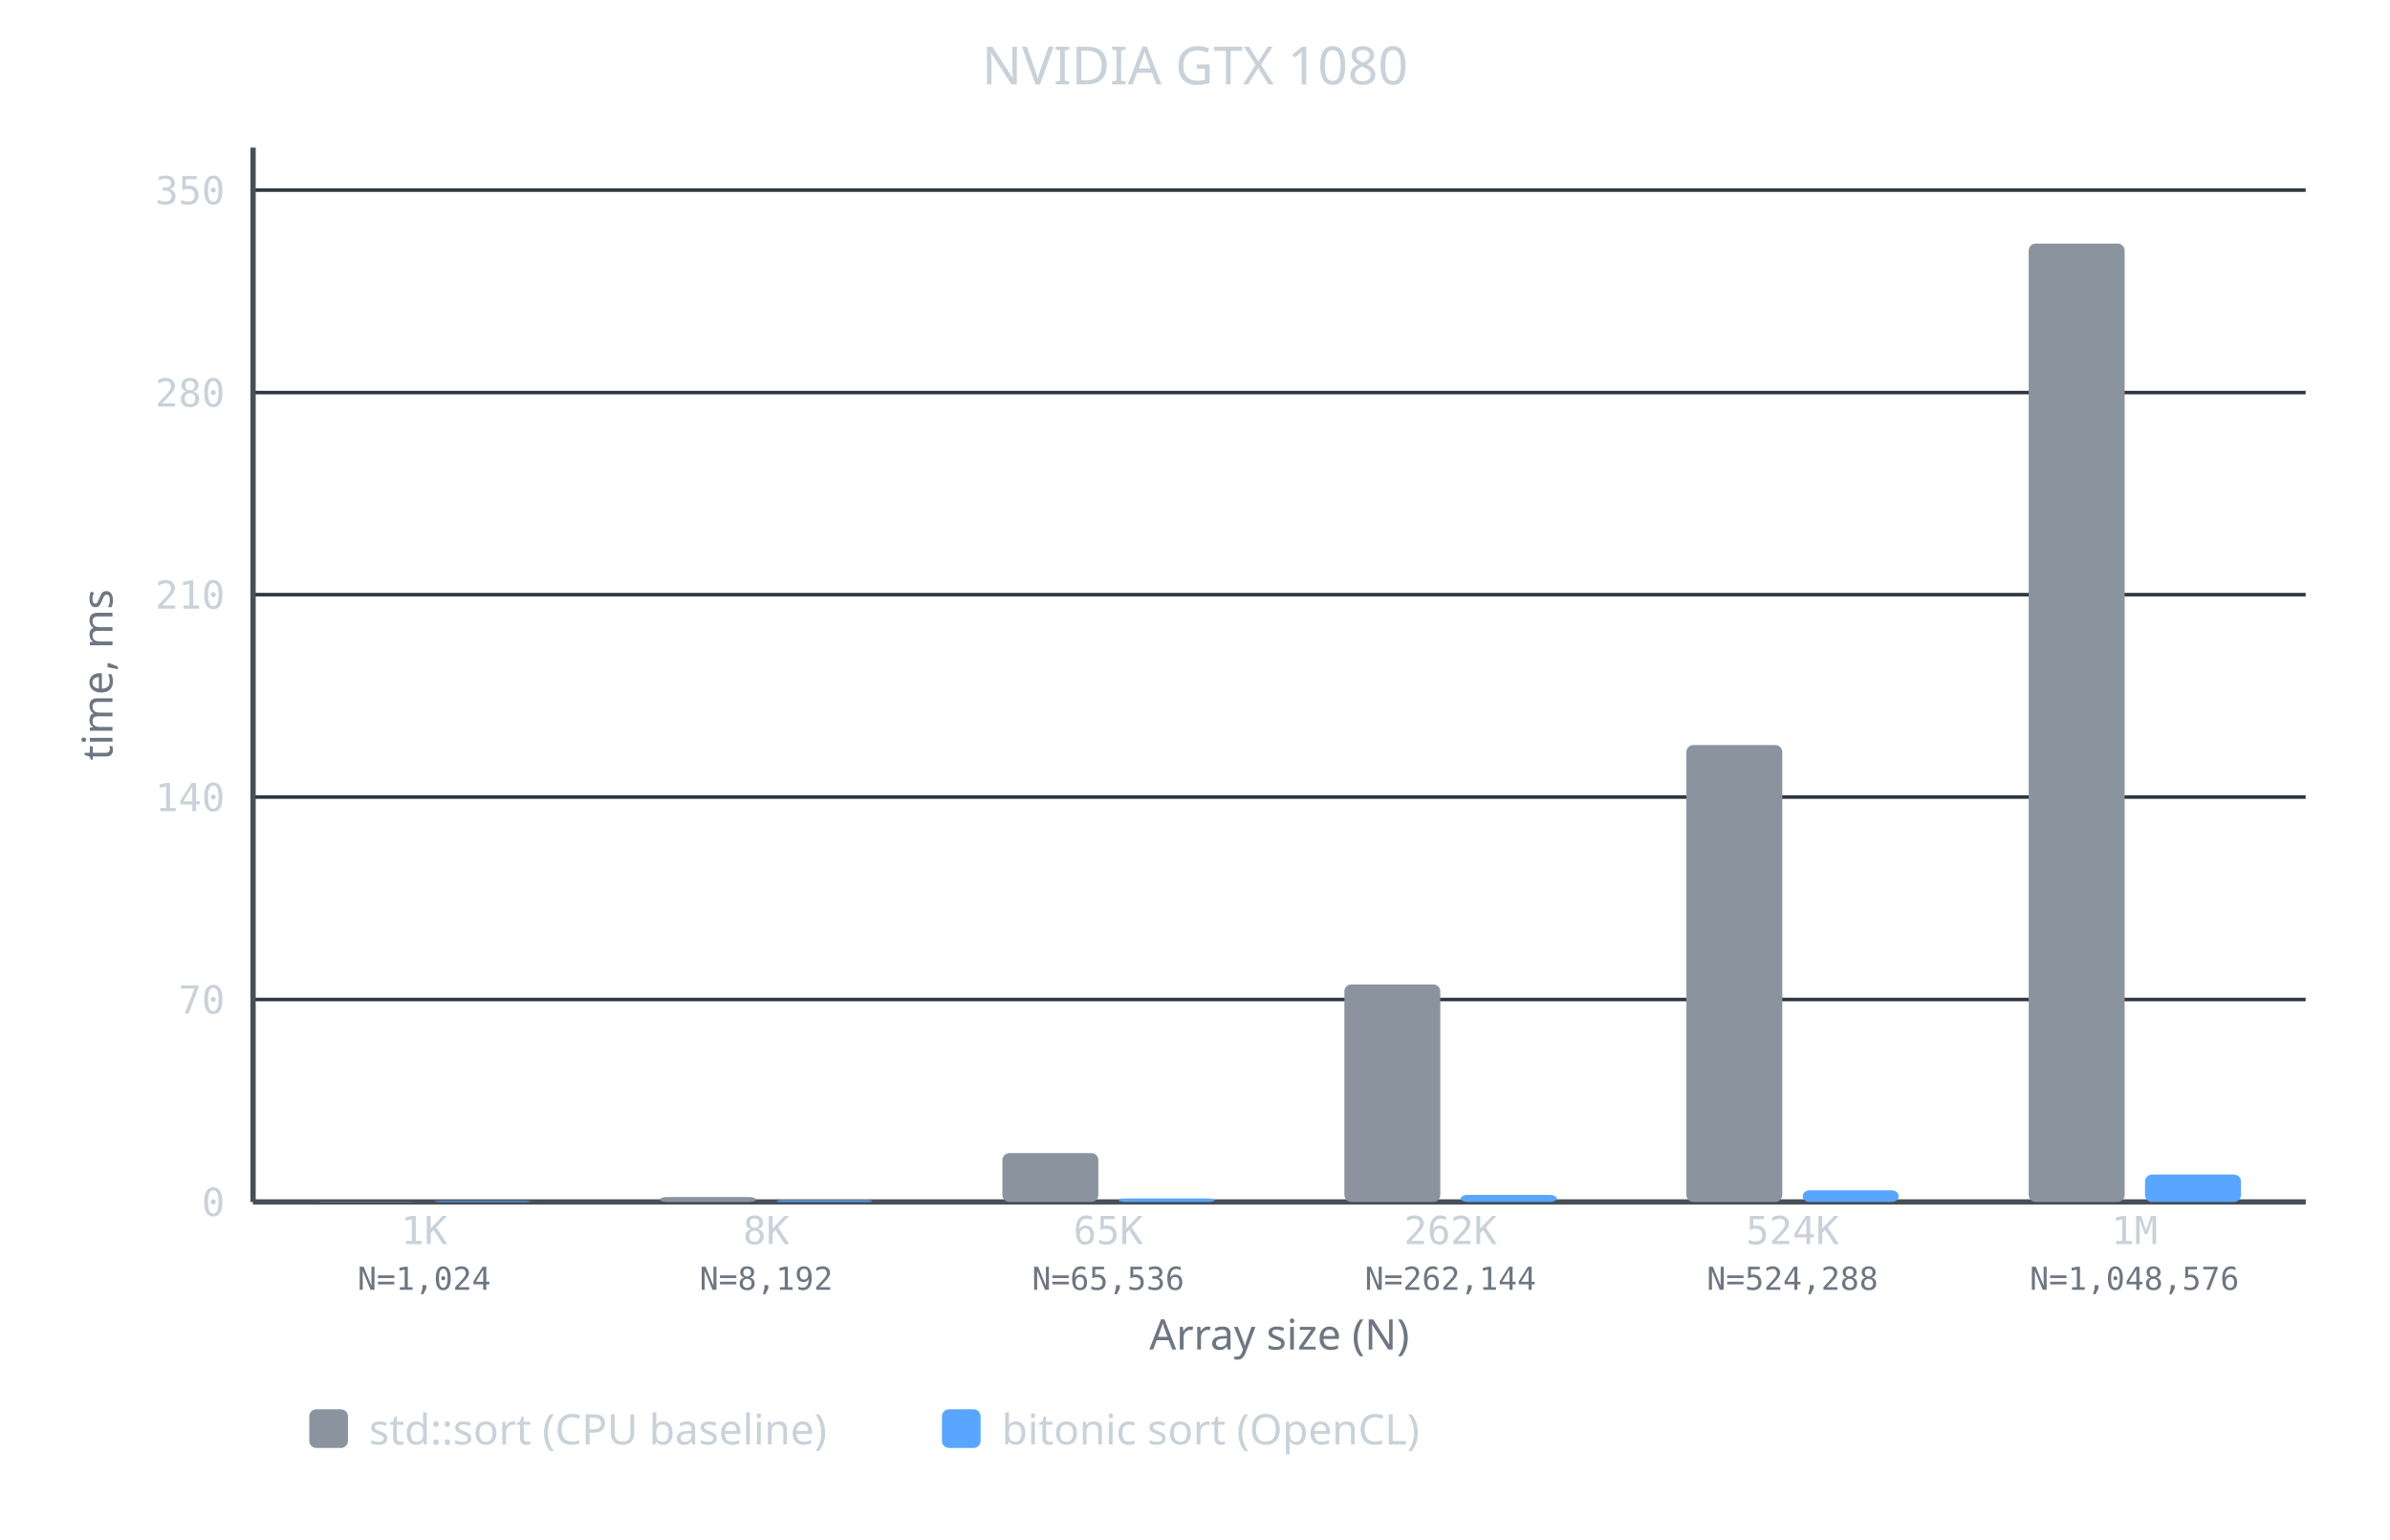
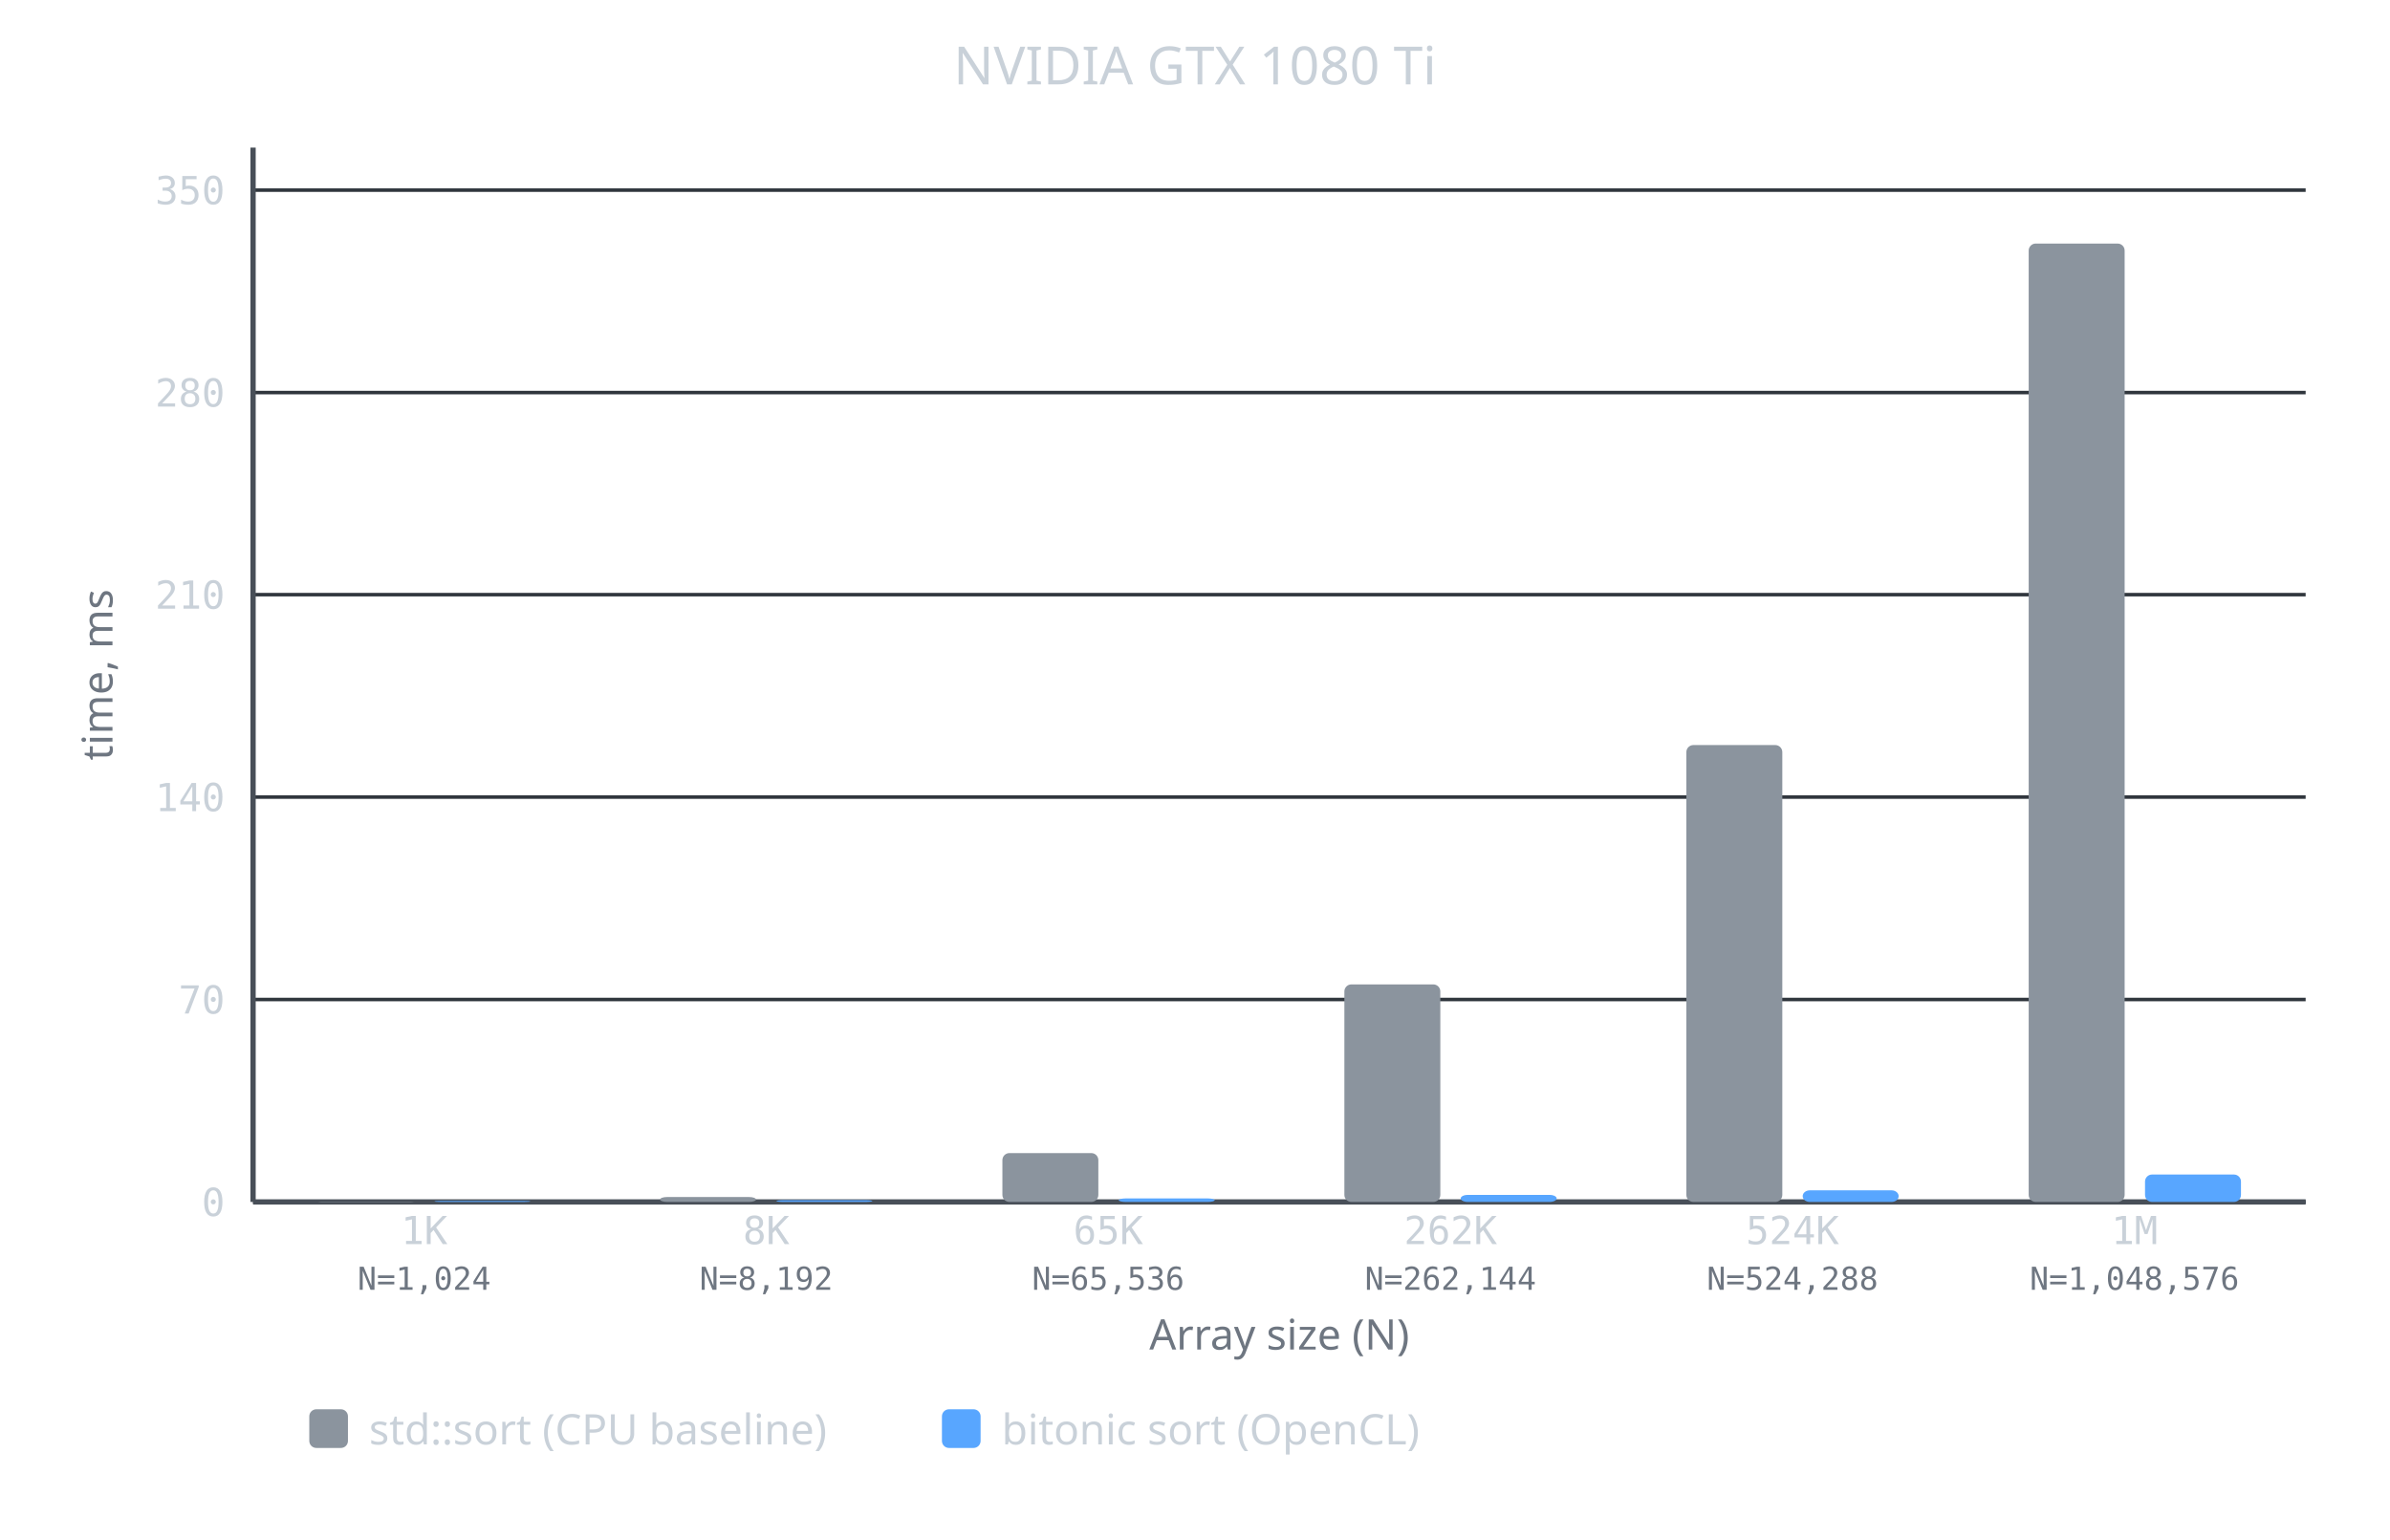
<svg xmlns="http://www.w3.org/2000/svg" width="680" height="438" viewBox="0 0 680 438">
-   <text x="340" y="24" text-anchor="middle" font-family="sans-serif" font-size="15" fill="#c9d1d9">NVIDIA GTX 1080</text>
+   <text x="340" y="24" text-anchor="middle" font-family="sans-serif" font-size="15" fill="#c9d1d9">NVIDIA GTX 1080 Ti</text>
  <line x1="72" y1="342.0" x2="656" y2="342.0" stroke="#30363d" stroke-width="1" />
  <text x="64" y="346.0" text-anchor="end" font-family="monospace" font-size="11" fill="#c9d1d9">0</text>
  <line x1="72" y1="284.4" x2="656" y2="284.4" stroke="#30363d" stroke-width="1" />
  <text x="64" y="288.4" text-anchor="end" font-family="monospace" font-size="11" fill="#c9d1d9">70</text>
  <line x1="72" y1="226.8" x2="656" y2="226.8" stroke="#30363d" stroke-width="1" />
  <text x="64" y="230.8" text-anchor="end" font-family="monospace" font-size="11" fill="#c9d1d9">140</text>
  <line x1="72" y1="169.2" x2="656" y2="169.2" stroke="#30363d" stroke-width="1" />
  <text x="64" y="173.2" text-anchor="end" font-family="monospace" font-size="11" fill="#c9d1d9">210</text>
  <line x1="72" y1="111.7" x2="656" y2="111.7" stroke="#30363d" stroke-width="1" />
  <text x="64" y="115.7" text-anchor="end" font-family="monospace" font-size="11" fill="#c9d1d9">280</text>
  <line x1="72" y1="54.1" x2="656" y2="54.1" stroke="#30363d" stroke-width="1" />
  <text x="64" y="58.1" text-anchor="end" font-family="monospace" font-size="11" fill="#c9d1d9">350</text>
  <text x="32" y="192" text-anchor="middle" font-family="sans-serif" font-size="12" fill="#6e7681" transform="rotate(-90,32,192)">time, ms</text>
  <line x1="72" y1="42" x2="72" y2="342" stroke="#484f58" stroke-width="1.5" />
  <line x1="72" y1="342" x2="656" y2="342" stroke="#484f58" stroke-width="1.5" />
  <rect x="90.5" y="341.9" width="27.3" height="0.1" fill="#8b949e" rx="2" />
  <rect x="123.6" y="341.7" width="27.3" height="0.3" fill="#58a6ff" rx="2" />
  <text x="120.7" y="354" text-anchor="middle" font-family="monospace" font-size="11" fill="#c9d1d9">1K</text>
  <text x="120.7" y="367" text-anchor="middle" font-family="monospace" font-size="9" fill="#6e7681">N=1,024</text>
  <rect x="187.8" y="340.6" width="27.3" height="1.4" fill="#8b949e" rx="2" />
  <rect x="220.9" y="341.5" width="27.3" height="0.5" fill="#58a6ff" rx="2" />
  <text x="218.0" y="354" text-anchor="middle" font-family="monospace" font-size="11" fill="#c9d1d9">8K</text>
  <text x="218.0" y="367" text-anchor="middle" font-family="monospace" font-size="9" fill="#6e7681">N=8,192</text>
  <rect x="285.2" y="328.1" width="27.3" height="13.9" fill="#8b949e" rx="2" />
  <rect x="318.3" y="341.0" width="27.3" height="1.0" fill="#58a6ff" rx="2" />
  <text x="315.3" y="354" text-anchor="middle" font-family="monospace" font-size="11" fill="#c9d1d9">65K</text>
  <text x="315.3" y="367" text-anchor="middle" font-family="monospace" font-size="9" fill="#6e7681">N=65,536</text>
  <rect x="382.5" y="280.1" width="27.3" height="61.9" fill="#8b949e" rx="2" />
  <rect x="415.6" y="340.0" width="27.3" height="2.0" fill="#58a6ff" rx="2" />
  <text x="412.7" y="354" text-anchor="middle" font-family="monospace" font-size="11" fill="#c9d1d9">262K</text>
  <text x="412.7" y="367" text-anchor="middle" font-family="monospace" font-size="9" fill="#6e7681">N=262,144</text>
  <rect x="479.8" y="212.0" width="27.3" height="130.0" fill="#8b949e" rx="2" />
  <rect x="512.9" y="338.7" width="27.3" height="3.3" fill="#58a6ff" rx="2" />
  <text x="510.0" y="354" text-anchor="middle" font-family="monospace" font-size="11" fill="#c9d1d9">524K</text>
  <text x="510.0" y="367" text-anchor="middle" font-family="monospace" font-size="9" fill="#6e7681">N=524,288</text>
  <rect x="577.2" y="69.3" width="27.3" height="272.7" fill="#8b949e" rx="2" />
  <rect x="610.3" y="334.2" width="27.3" height="7.8" fill="#58a6ff" rx="2" />
  <text x="607.3" y="354" text-anchor="middle" font-family="monospace" font-size="11" fill="#c9d1d9">1M</text>
  <text x="607.3" y="367" text-anchor="middle" font-family="monospace" font-size="9" fill="#6e7681">N=1,048,576</text>
  <text x="364" y="384" text-anchor="middle" font-family="sans-serif" font-size="12" fill="#6e7681">Array size (N)</text>
  <rect x="88" y="401" width="11" height="11" fill="#8b949e" rx="2" />
  <text x="105" y="411" font-family="sans-serif" font-size="12" fill="#c9d1d9">std::sort (CPU baseline)</text>
  <rect x="268" y="401" width="11" height="11" fill="#58a6ff" rx="2" />
  <text x="285" y="411" font-family="sans-serif" font-size="12" fill="#c9d1d9">bitonic sort (OpenCL)</text>
</svg>
